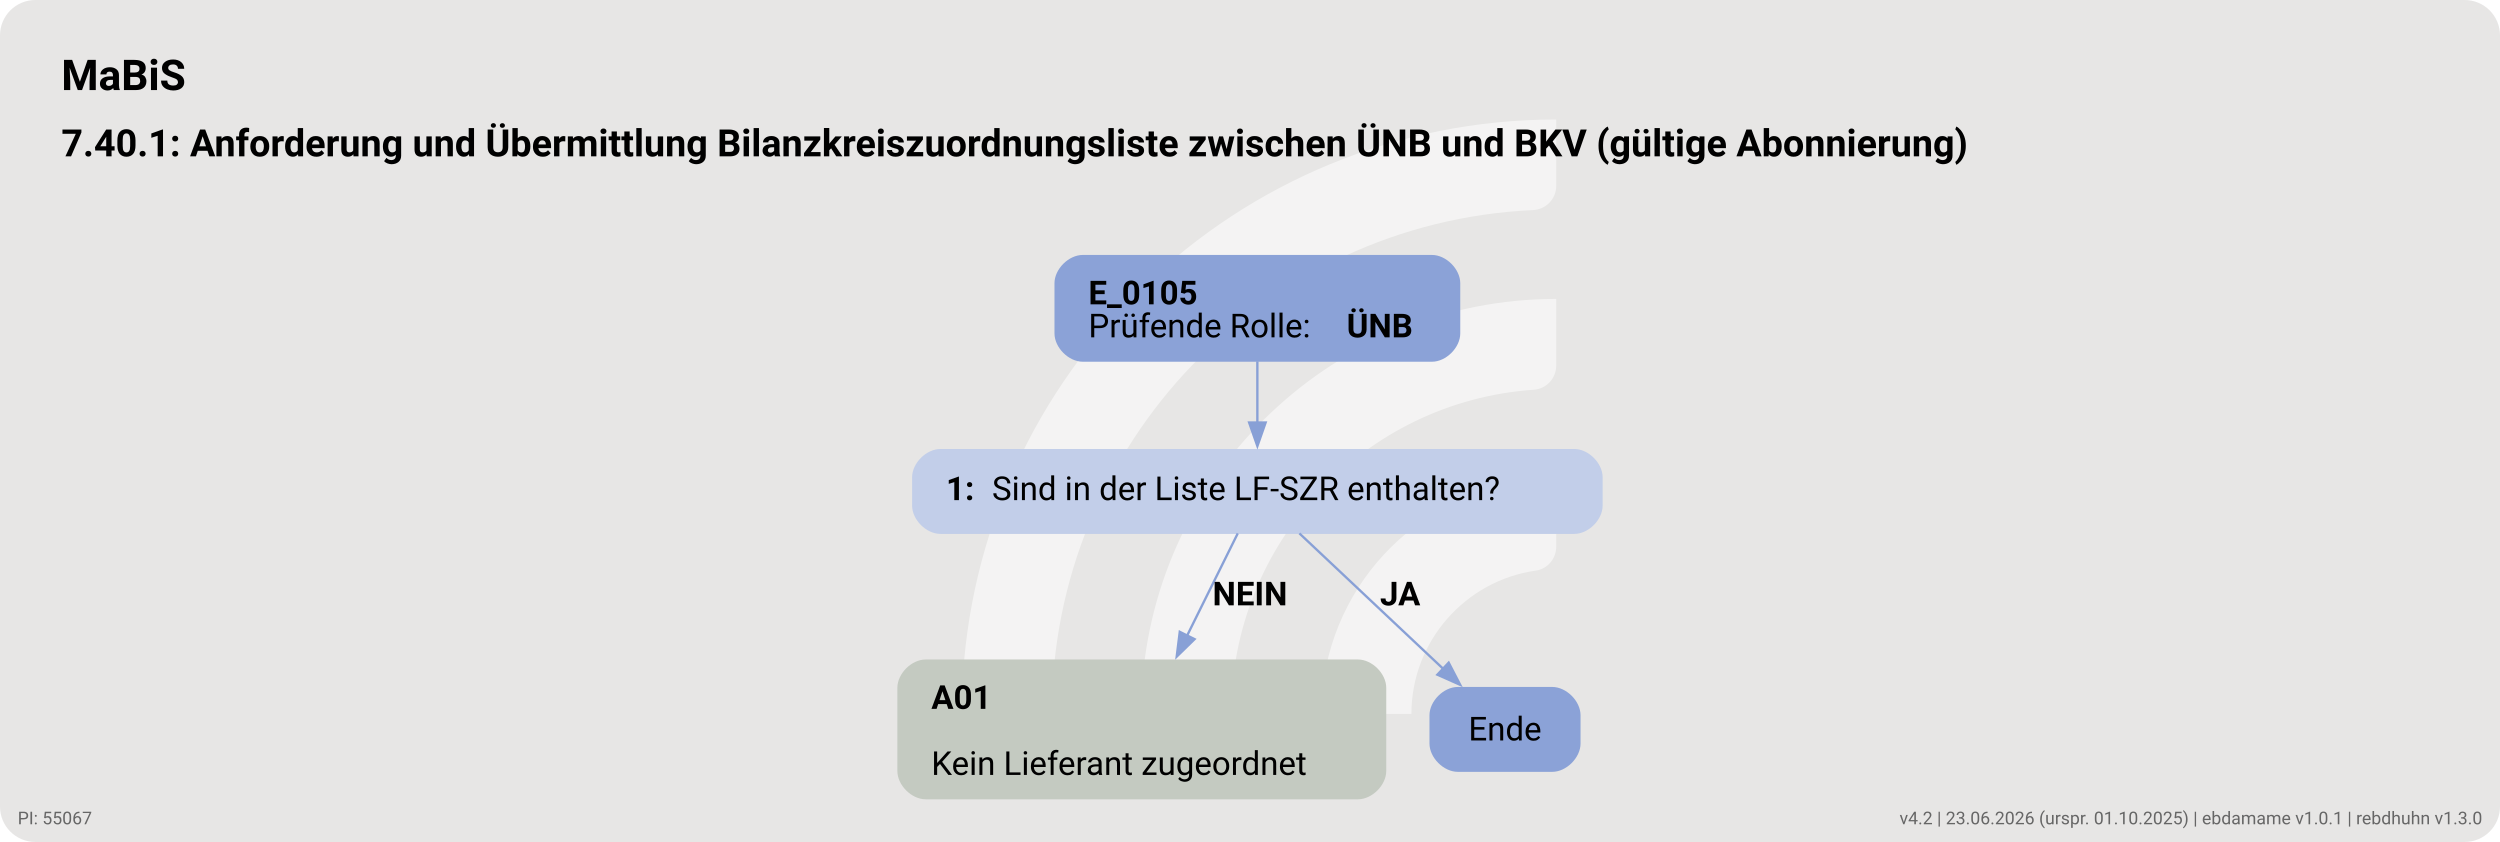
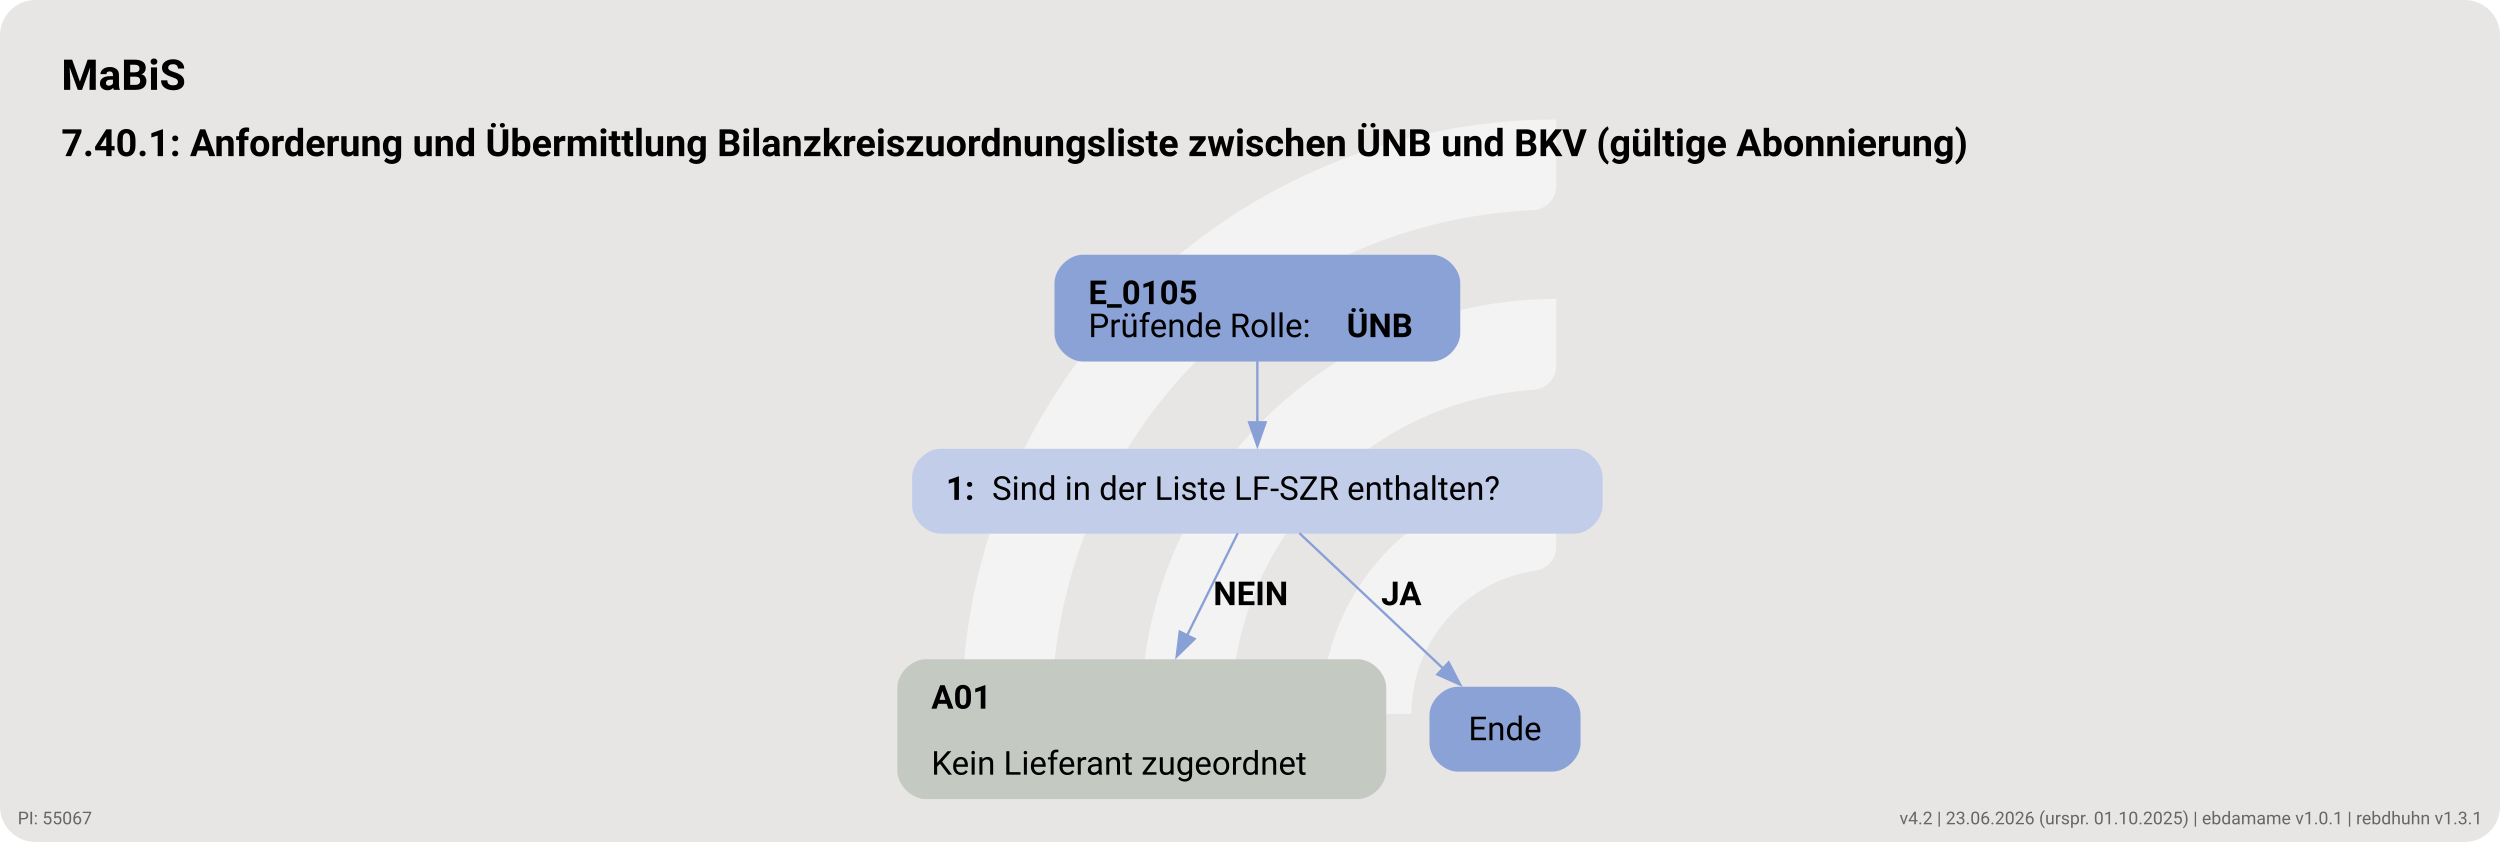
<svg xmlns="http://www.w3.org/2000/svg" version="1.1" width="1413.333px" viewBox="0 0 1413.333 476.0" height="476.0px">
  <g>
    <svg version="1.1" width="1413.333px" viewBox="0 0 1413.333 476.0" height="476.0px">
      <rect fill="#e7e6e5" x="0" y="0" width="1413.333" height="476.0" rx="20" ry="20" />
      <g>
        <g transform="translate(512.5536, 47.6) scale(1 1) translate(0, 0) scale(0.6702337 0.6702337) ">
          <defs>
            <style>.cls-1{fill:#ffffff88;}</style>
          </defs>
          <path class="cls-1" d="M122.44,531.2h-56.1c-11,0-19.9-9.12-19.46-20.11C57.47,243.89,278.15,29.78,547.91,29.78v56.02c0,10.98-8.69,19.89-19.66,20.39-225.51,10.31-405.8,197-405.8,425Z" />
          <path class="cls-1" d="M273.78,531.2h-55.93c-11.23,0-20.09-9.48-19.43-20.69,10.74-183.44,163.39-329.39,349.48-329.39v56.26c0,10.71-8.27,19.62-18.96,20.35-142.35,9.77-255.17,128.69-255.17,273.46Z" />
          <path class="cls-1" d="M425.77,531.2h-55.45c-11.65,0-20.6-10.17-19.33-21.75,10.87-99.03,95.03-176.34,196.92-176.34v57.01c0,10.05-7.28,18.75-17.23,20.16-59.22,8.4-104.91,59.42-104.91,120.92Z" />
        </g>
-         <svg width="1060pt" height="357pt" viewBox="0.00 0.00 1060.00 356.81">
+         <svg width="1060pt" height="357pt" viewBox="0.00 0.00 1060.00 357.00">
          <g id="graph0" class="graph" transform="scale(1 1) rotate(0) translate(18 338.81)">
-             <text text-anchor="start" x="8" y="-300.71" font-family="Roboto, sans-serif" font-weight="bold" font-size="18.00">MaBiS</text>
-             <text text-anchor="start" x="8" y="-272.61" font-family="Roboto, sans-serif" font-weight="bold" font-size="16.00">7.40.1: Anforderung und Übermittlung Bilanzkreiszuordnungsliste zwischen ÜNB und BKV (gültige Abonnierung)</text>
+             <text xml:space="preserve" text-anchor="start" x="8" y="-300.71" font-family="Roboto, sans-serif" font-weight="bold" font-size="18.00">MaBiS</text>
+             <text xml:space="preserve" text-anchor="start" x="8" y="-272.61" font-family="Roboto, sans-serif" font-weight="bold" font-size="16.00">7.40.1: Anforderung und Übermittlung Bilanzkreiszuordnungsliste zwischen ÜNB und BKV (gültige Abonnierung)</text>
            <g id="node1" class="node">
              <path fill="#8ba2d7" stroke="black" stroke-width="0" d="M589.15,-230.81C589.15,-230.81 441.1,-230.81 441.1,-230.81 435.1,-230.81 429.1,-224.81 429.1,-218.81 429.1,-218.81 429.1,-197.53 429.1,-197.53 429.1,-191.53 435.1,-185.53 441.1,-185.53 441.1,-185.53 589.15,-185.53 589.15,-185.53 595.15,-185.53 601.15,-191.53 601.15,-197.53 601.15,-197.53 601.15,-218.81 601.15,-218.81 601.15,-224.81 595.15,-230.81 589.15,-230.81" />
-               <text text-anchor="start" x="443.5" y="-209.87" font-family="Roboto, sans-serif" font-weight="bold" font-size="14.00">E_0105</text>
-               <text text-anchor="start" x="443.5" y="-195.87" font-family="Roboto, sans-serif" font-size="14.00">Prüfende Rolle: </text>
-               <text text-anchor="start" x="553" y="-195.87" font-family="Roboto, sans-serif" font-weight="bold" font-size="14.00">ÜNB</text>
+               <text xml:space="preserve" text-anchor="start" x="443.5" y="-209.87" font-family="Roboto, sans-serif" font-weight="bold" font-size="14.00">E_0105</text>
+               <text xml:space="preserve" text-anchor="start" x="443.5" y="-195.87" font-family="Roboto, sans-serif" font-size="14.00">Prüfende Rolle: </text>
+               <text xml:space="preserve" text-anchor="start" x="553" y="-195.87" font-family="Roboto, sans-serif" font-weight="bold" font-size="14.00">ÜNB</text>
            </g>
            <g id="node2" class="node">
              <path fill="#c2cee9" stroke="black" stroke-width="0" d="M649.52,-148.53C649.52,-148.53 380.73,-148.53 380.73,-148.53 374.73,-148.53 368.73,-142.53 368.73,-136.53 368.73,-136.53 368.73,-124.53 368.73,-124.53 368.73,-118.53 374.73,-112.53 380.73,-112.53 380.73,-112.53 649.52,-112.53 649.52,-112.53 655.52,-112.53 661.52,-118.53 661.52,-124.53 661.52,-124.53 661.52,-136.53 661.52,-136.53 661.52,-142.53 655.52,-148.53 649.52,-148.53" />
-               <text text-anchor="start" x="383.12" y="-126.86" font-family="Roboto, sans-serif" font-weight="bold" font-size="14.00">1: </text>
-               <text text-anchor="start" x="402.62" y="-126.86" font-family="Roboto, sans-serif" font-size="14.00">Sind in der Liste LF-SZR enthalten?</text>
+               <text xml:space="preserve" text-anchor="start" x="383.12" y="-126.86" font-family="Roboto, sans-serif" font-weight="bold" font-size="14.00">1: </text>
+               <text xml:space="preserve" text-anchor="start" x="402.62" y="-126.86" font-family="Roboto, sans-serif" font-size="14.00">Sind in der Liste LF-SZR enthalten?</text>
            </g>
            <g id="edge1" class="edge">
              <path fill="none" stroke="#88a0d6" d="M515.12,-185.7C515.12,-177.62 515.12,-168.32 515.12,-159.72" />
              <polygon fill="#88a0d6" stroke="#88a0d6" points="518.63,-159.76 515.13,-149.76 511.63,-159.76 518.63,-159.76" />
            </g>
            <g id="node3" class="node">
              <path fill="#c4cac1" stroke="black" stroke-width="0" d="M557.77,-59.28C557.77,-59.28 374.48,-59.28 374.48,-59.28 368.48,-59.28 362.48,-53.28 362.48,-47.28 362.48,-47.28 362.48,-12 362.48,-12 362.48,-6 368.48,0 374.48,0 374.48,0 557.77,0 557.77,0 563.77,0 569.77,-6 569.77,-12 569.77,-12 569.77,-47.28 569.77,-47.28 569.77,-53.28 563.77,-59.28 557.77,-59.28" />
-               <text text-anchor="start" x="376.88" y="-38.34" font-family="Roboto, sans-serif" font-weight="bold" font-size="14.00">A01</text>
-               <text text-anchor="start" x="376.88" y="-10.34" font-family="Roboto, sans-serif" font-size="14.00">Kein Lieferant zugeordnet</text>
+               <text xml:space="preserve" text-anchor="start" x="376.88" y="-38.34" font-family="Roboto, sans-serif" font-weight="bold" font-size="14.00">A01</text>
+               <text xml:space="preserve" text-anchor="start" x="376.88" y="-10.34" font-family="Roboto, sans-serif" font-size="14.00">Kein Lieferant zugeordnet</text>
            </g>
            <g id="edge2" class="edge">
              <path fill="none" stroke="#88a0d6" d="M506.81,-112.75C500.91,-100.85 492.74,-84.36 485.27,-69.28" />
              <polygon fill="#88a0d6" stroke="#88a0d6" points="488.5,-67.9 480.92,-60.5 482.22,-71.01 488.5,-67.9" />
-               <text text-anchor="start" x="496.12" y="-82.23" font-family="Roboto, sans-serif" font-weight="bold" font-size="14.00">NEIN</text>
+               <text xml:space="preserve" text-anchor="start" x="496.45" y="-82.23" font-family="Roboto, sans-serif" font-weight="bold" font-size="14.00">NEIN</text>
            </g>
            <g id="node4" class="node">
              <path fill="#8ba2d7" stroke="black" stroke-width="0" d="M640.15,-47.64C640.15,-47.64 600.1,-47.64 600.1,-47.64 594.1,-47.64 588.1,-41.64 588.1,-35.64 588.1,-35.64 588.1,-23.64 588.1,-23.64 588.1,-17.64 594.1,-11.64 600.1,-11.64 600.1,-11.64 640.15,-11.64 640.15,-11.64 646.15,-11.64 652.15,-17.64 652.15,-23.64 652.15,-23.64 652.15,-35.64 652.15,-35.64 652.15,-41.64 646.15,-47.64 640.15,-47.64" />
-               <text text-anchor="middle" x="620.12" y="-24.96" font-family="Roboto, sans-serif" font-size="14.00">Ende</text>
+               <text xml:space="preserve" text-anchor="middle" x="620.12" y="-24.96" font-family="Roboto, sans-serif" font-size="14.00">Ende</text>
            </g>
            <g id="edge3" class="edge">
              <path fill="none" stroke="#88a0d6" d="M532.94,-112.75C549.68,-96.99 574.95,-73.19 593.97,-55.27" />
              <polygon fill="#88a0d6" stroke="#88a0d6" points="596.24,-57.94 601.12,-48.54 591.44,-52.84 596.24,-57.94" />
-               <text text-anchor="start" x="567.12" y="-82.23" font-family="Roboto, sans-serif" font-weight="bold" font-size="14.00">JA</text>
+               <text xml:space="preserve" text-anchor="start" x="567.62" y="-82.23" font-family="Roboto, sans-serif" font-weight="bold" font-size="14.00">JA</text>
            </g>
          </g>
        </svg>
      </g>
    </svg>
  </g>
  <a href="https://ebd.hochfrequenz.de" target="_blank">
-     <text x="1403.333" y="466.0" text-anchor="end" font-family="Roboto, sans-serif" font-size="10" fill="#666666" text-decoration="none">v4.2 | 23.06.2026 (urspr. 01.10.2025) | ebdamame v1.0.1 | rebdhuhn v1.3.0</text>
+     <text x="1403.333" y="466.0" text-anchor="end" font-family="Roboto, sans-serif" font-size="10" fill="#666666" text-decoration="none">v4.2 | 23.06.2026 (urspr. 01.10.2025) | ebdamame v1.0.1 | rebdhuhn v1.3.1</text>
  </a>
  <a href="https://ahb-tabellen.hochfrequenz.de/ahb/FV2604/55067" target="_blank">
    <text x="10.0" y="466.0" text-anchor="start" font-family="Roboto, sans-serif" font-size="10" fill="#666666" text-decoration="none">PI: 55067</text>
  </a>
</svg>
